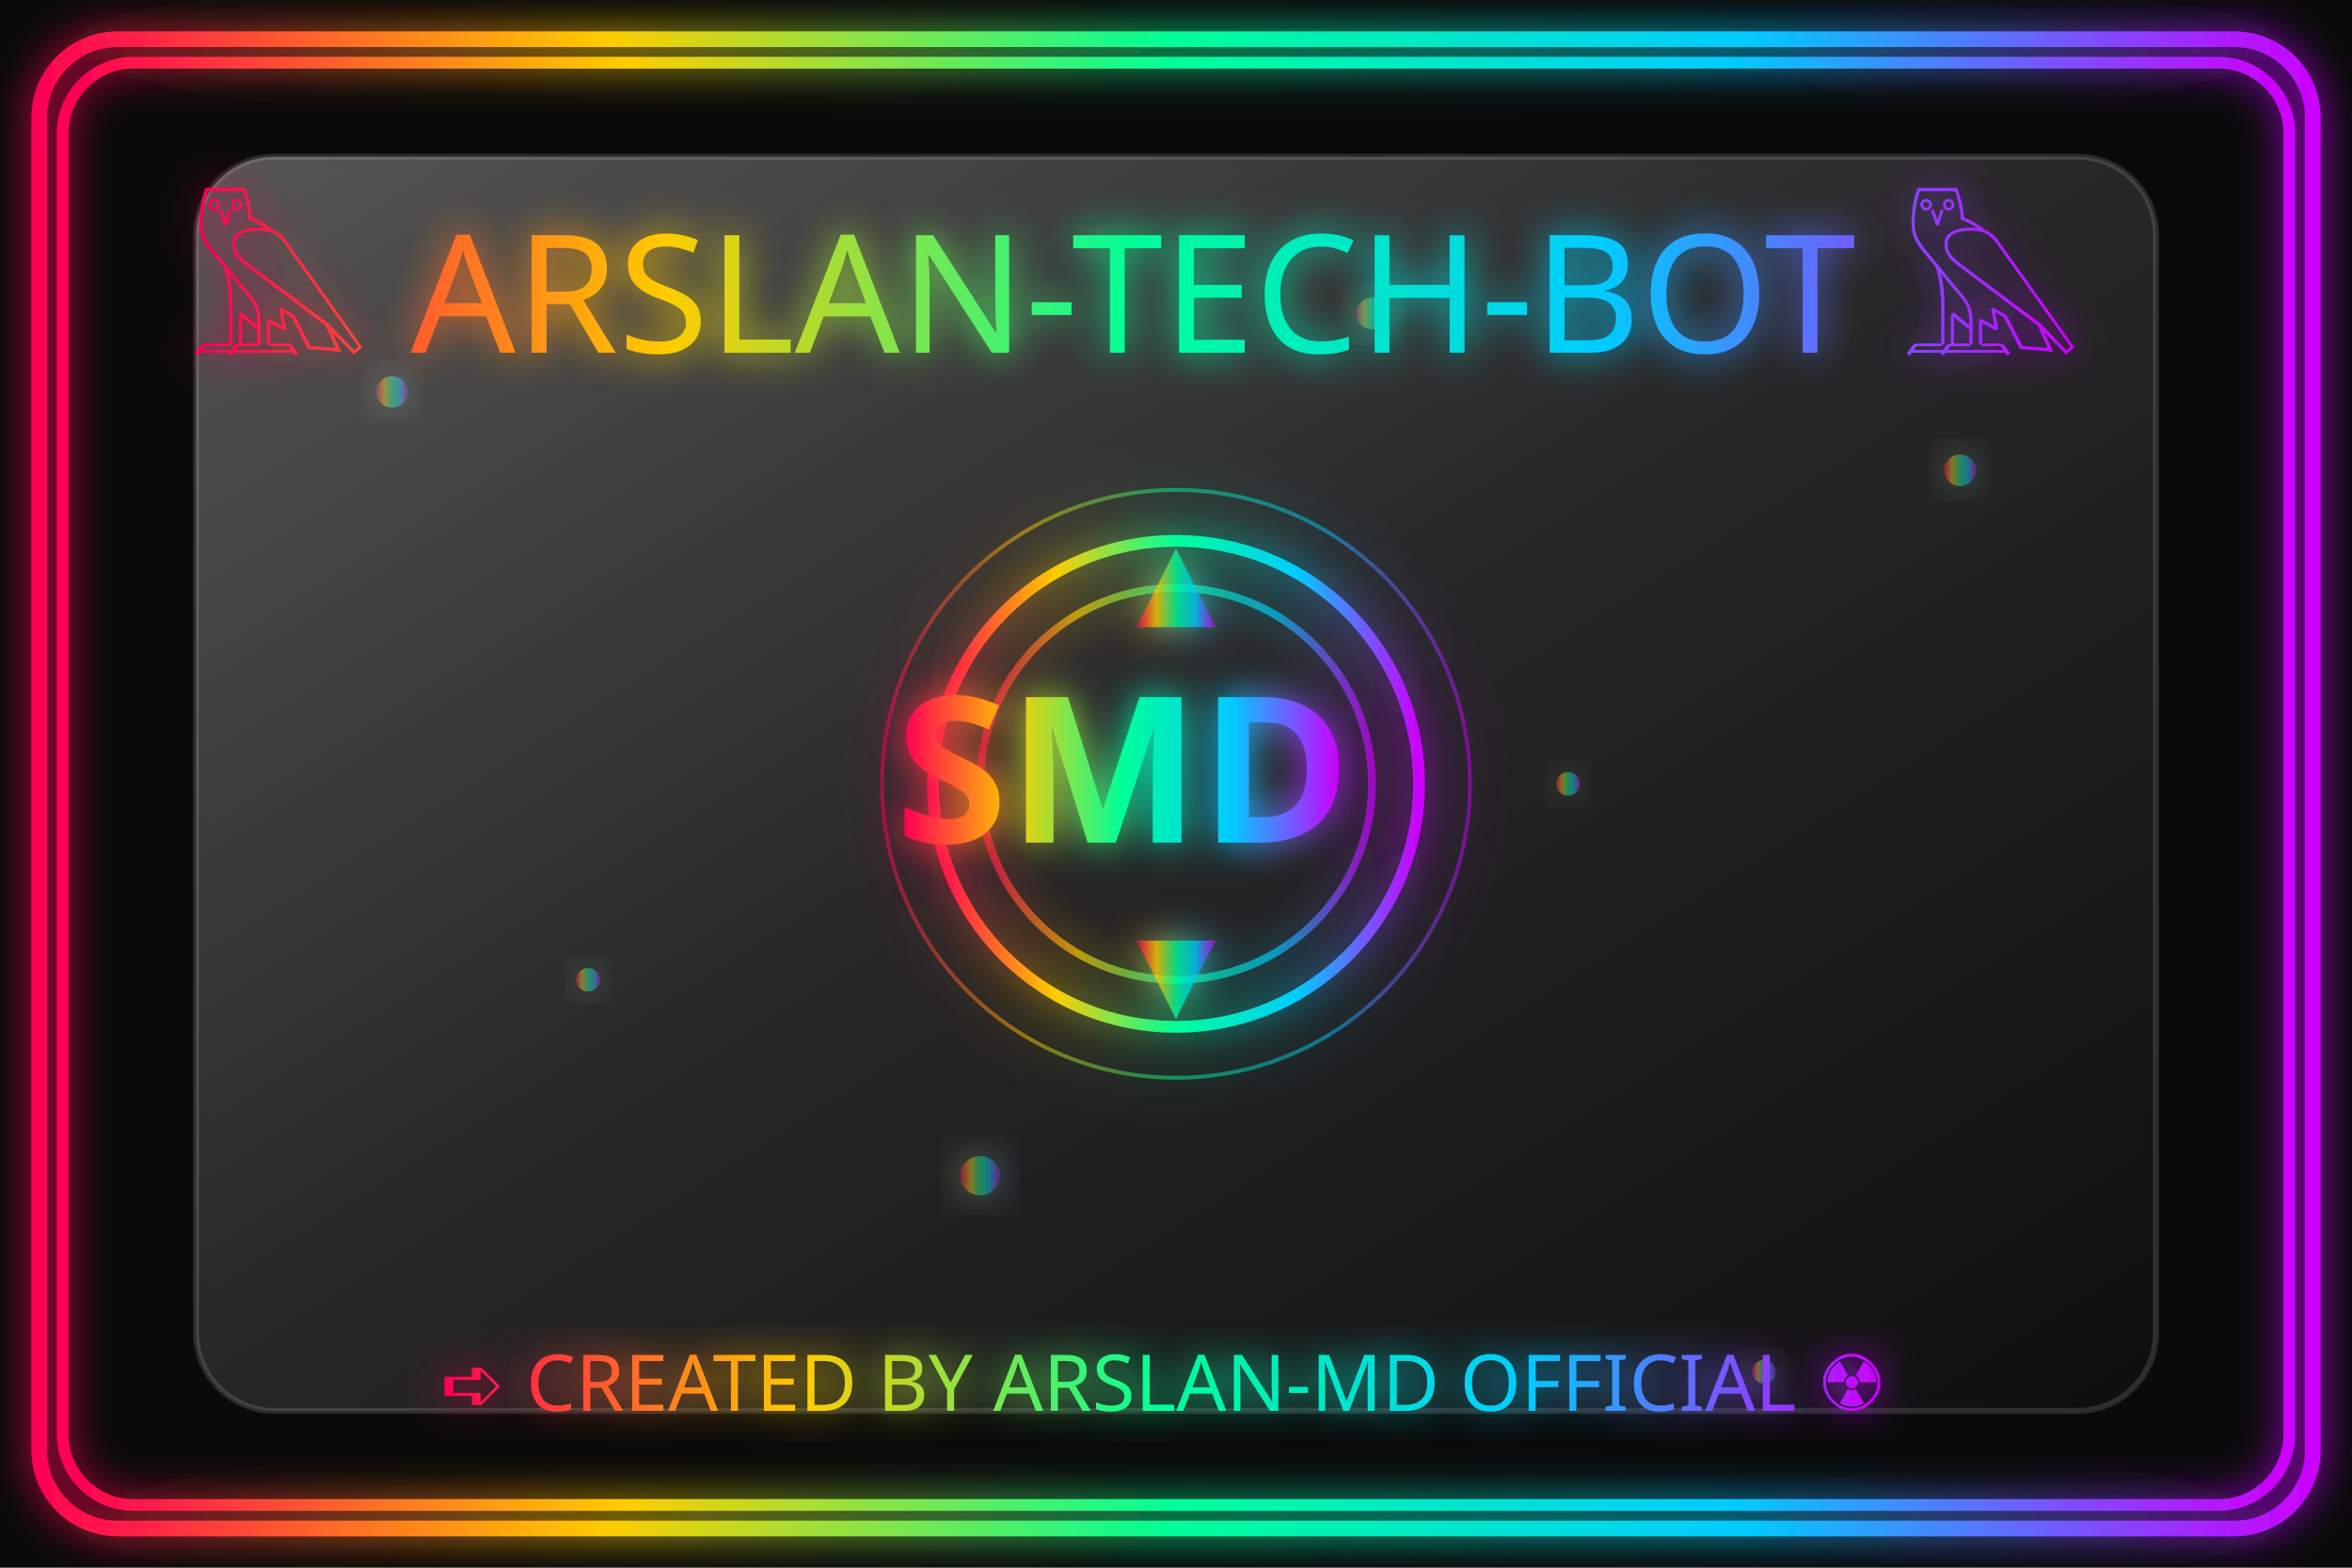
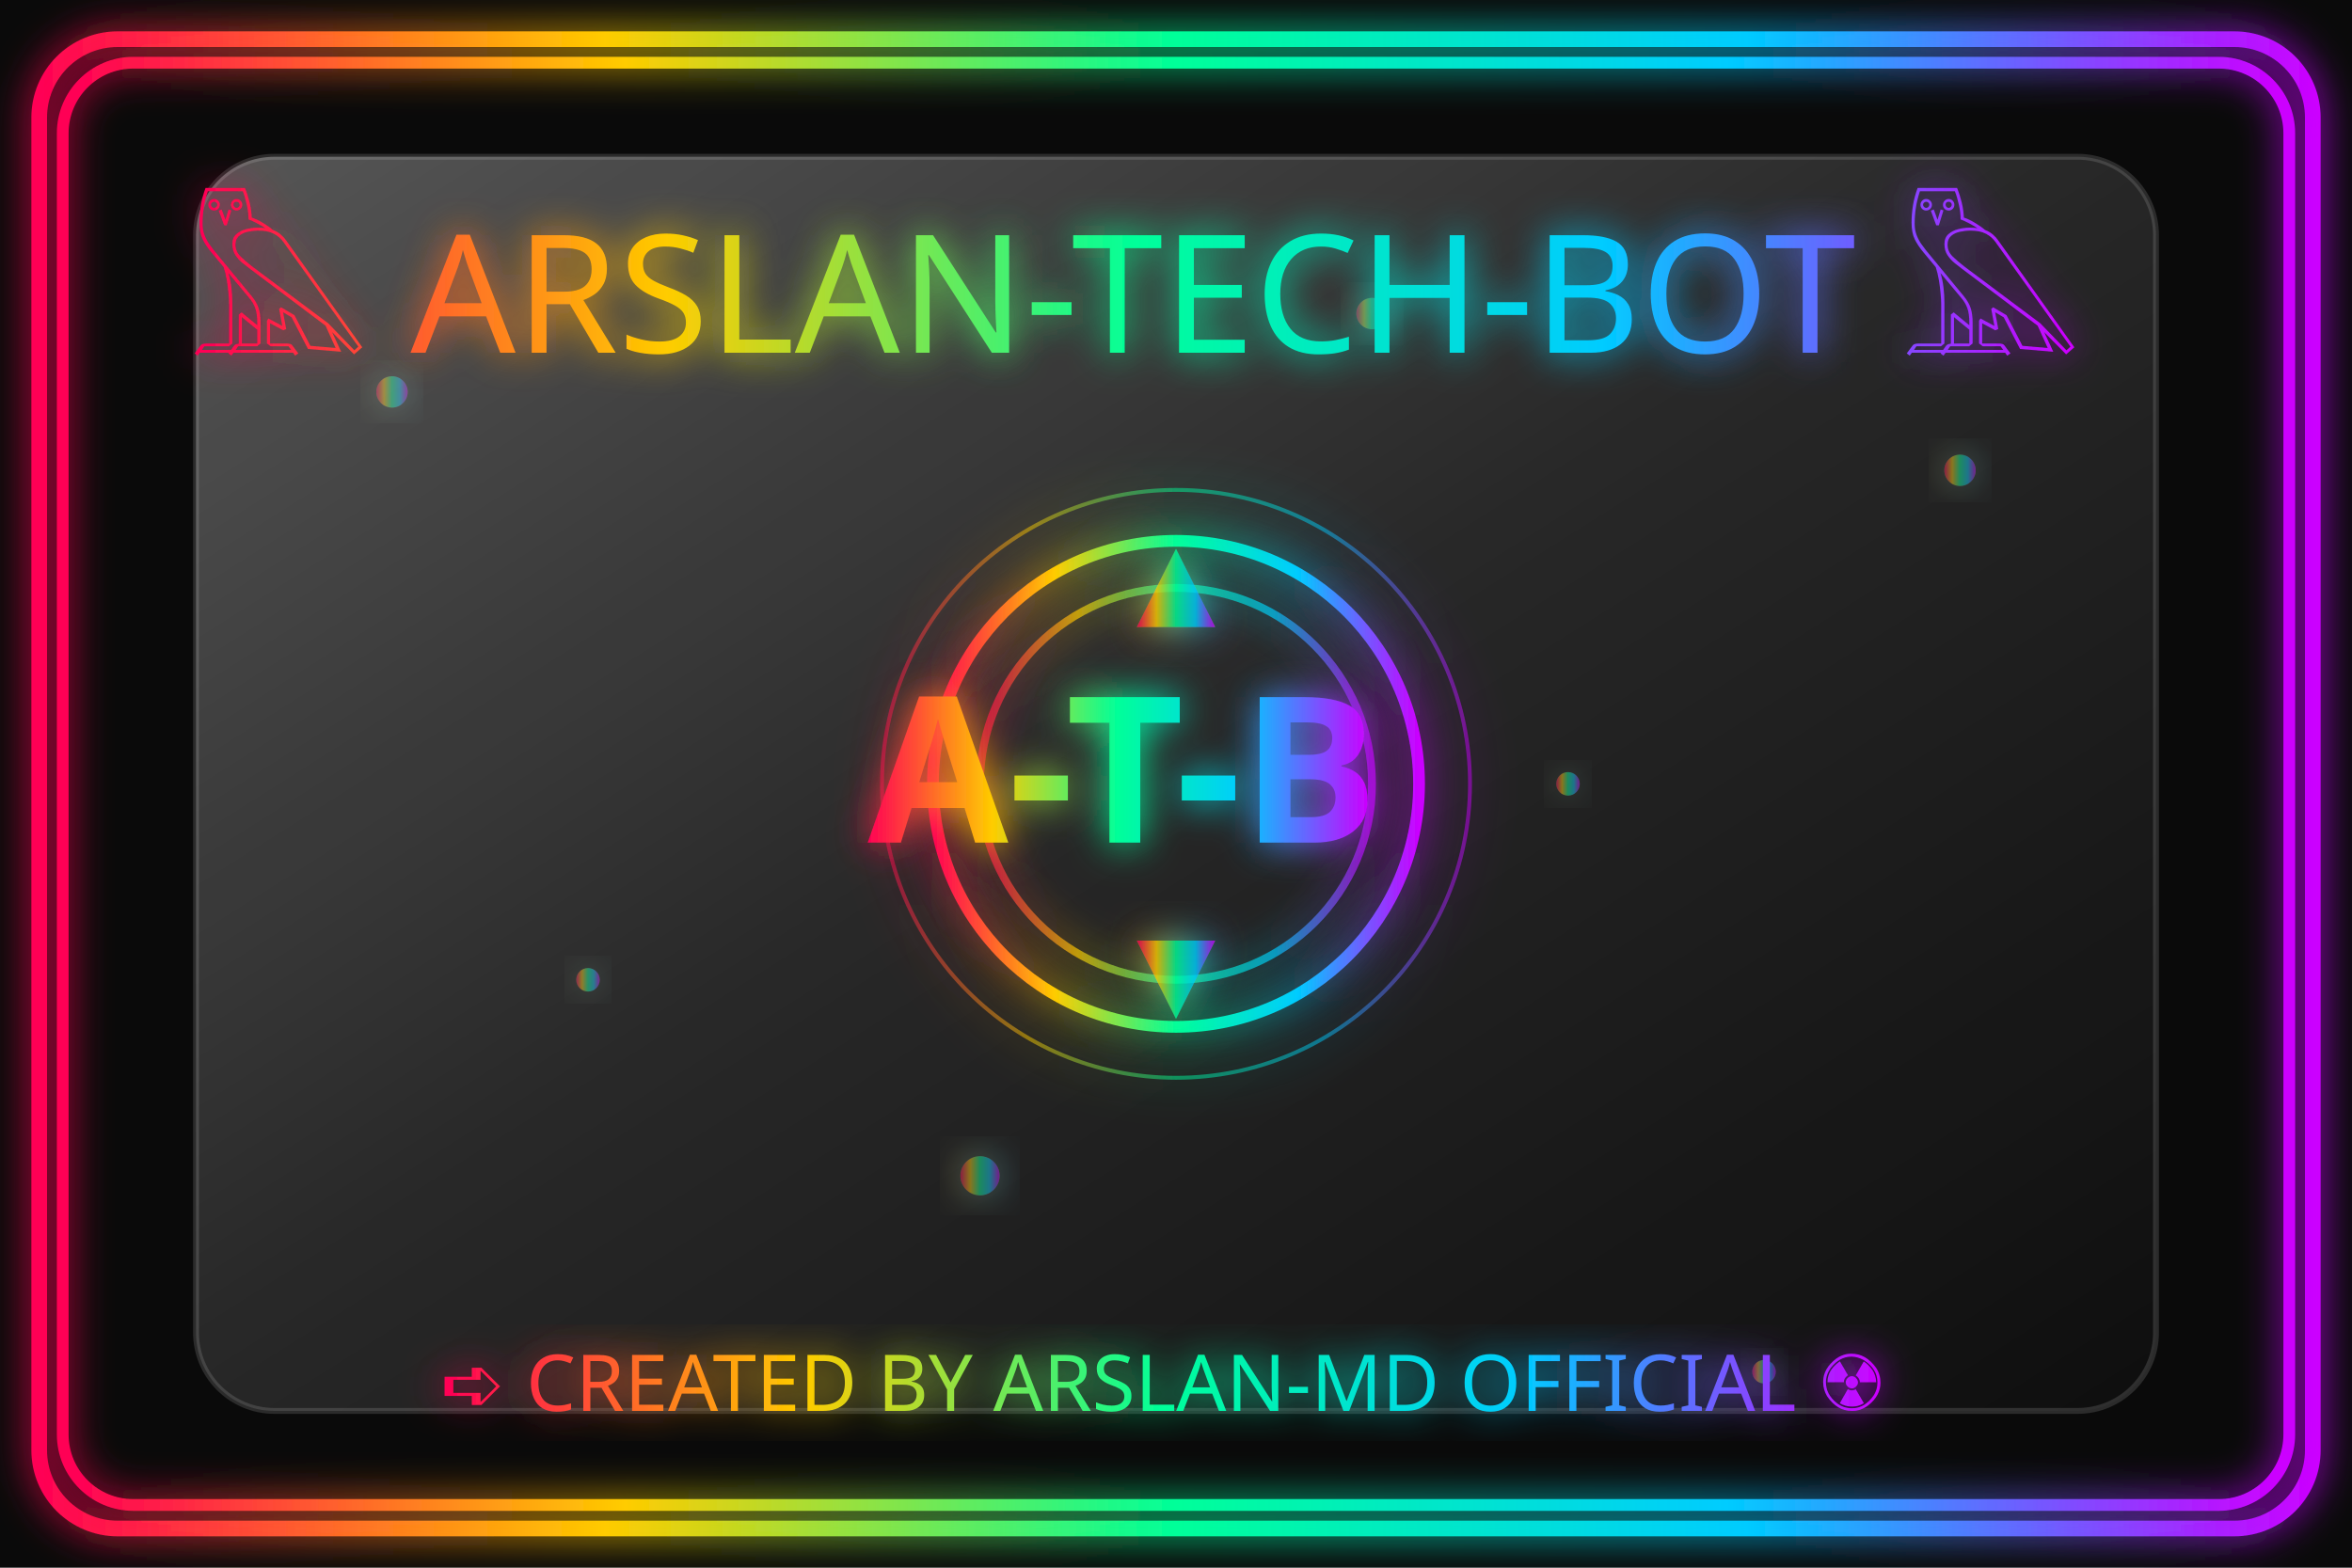
<svg xmlns="http://www.w3.org/2000/svg" width="100%" height="100%" viewBox="0 0 600 400">
  <defs>
    <linearGradient id="rainbow" x1="0%" y1="0%" x2="100%" y2="0%">
      <stop offset="0%" stop-color="#ff0055">
        <animate attributeName="offset" values="0;1" dur="3.5s" repeatCount="indefinite" />
      </stop>
      <stop offset="25%" stop-color="#ffcc00">
        <animate attributeName="offset" values="0.25;0" dur="3.5s" repeatCount="indefinite" />
      </stop>
      <stop offset="50%" stop-color="#00ff99">
        <animate attributeName="offset" values="0.5;1" dur="3.5s" repeatCount="indefinite" />
      </stop>
      <stop offset="75%" stop-color="#00ccff">
        <animate attributeName="offset" values="0.75;0.25" dur="3.5s" repeatCount="indefinite" />
      </stop>
      <stop offset="100%" stop-color="#cc00ff">
        <animate attributeName="offset" values="1;0.5" dur="3.5s" repeatCount="indefinite" />
      </stop>
    </linearGradient>
    <linearGradient id="shine" x1="0%" y1="0%" x2="100%" y2="100%">
      <stop offset="0%" stop-color="#ffffff" stop-opacity="0.3" />
      <stop offset="50%" stop-color="#ffffff" stop-opacity="0.1" />
      <stop offset="100%" stop-color="#ffffff" stop-opacity="0" />
    </linearGradient>
    <filter id="glow" x="-50%" y="-50%" width="200%" height="200%">
      <feGaussianBlur in="SourceGraphic" stdDeviation="5" result="blur" />
      <feMerge>
        <feMergeNode in="blur" />
        <feMergeNode in="SourceGraphic" />
      </feMerge>
    </filter>
  </defs>
  <rect width="100%" height="100%" fill="#0a0a0a" />
  <rect width="100%" height="100%" fill="url(#grid)" opacity="0.1" />
  <g>
    <circle cx="100" cy="100" r="4" fill="url(#rainbow)" filter="url(#glow)">
      <animate attributeName="cy" values="100;380;100" dur="6s" repeatCount="indefinite" />
      <animate attributeName="cx" values="100;500;100" dur="12s" repeatCount="indefinite" />
    </circle>
    <circle cx="400" cy="200" r="3" fill="url(#rainbow)" filter="url(#glow)">
      <animate attributeName="cy" values="200;50;200" dur="8s" repeatCount="indefinite" />
      <animate attributeName="cx" values="400;100;400" dur="10s" repeatCount="indefinite" />
    </circle>
    <circle cx="250" cy="300" r="5" fill="url(#rainbow)" filter="url(#glow)">
      <animate attributeName="cy" values="300;80;300" dur="7s" repeatCount="indefinite" />
      <animate attributeName="cx" values="250;550;250" dur="9s" repeatCount="indefinite" />
    </circle>
    <circle cx="500" cy="120" r="4" fill="url(#rainbow)" filter="url(#glow)">
      <animate attributeName="cy" values="120;350;120" dur="11s" repeatCount="indefinite" />
      <animate attributeName="cx" values="500;200;500" dur="13s" repeatCount="indefinite" />
    </circle>
    <circle cx="150" cy="250" r="3" fill="url(#rainbow)" filter="url(#glow)">
      <animate attributeName="cy" values="250;100;250" dur="9s" repeatCount="indefinite" />
      <animate attributeName="cx" values="150;450;150" dur="14s" repeatCount="indefinite" />
    </circle>
    <circle cx="350" cy="80" r="4" fill="url(#rainbow)" filter="url(#glow)">
      <animate attributeName="cy" values="80;320;80" dur="10s" repeatCount="indefinite" />
      <animate attributeName="cx" values="350;150;350" dur="11s" repeatCount="indefinite" />
    </circle>
    <circle cx="450" cy="350" r="3" fill="url(#rainbow)" filter="url(#glow)">
      <animate attributeName="cy" values="350;120;350" dur="8s" repeatCount="indefinite" />
      <animate attributeName="cx" values="450;250;450" dur="15s" repeatCount="indefinite" />
    </circle>
  </g>
  <rect x="10" y="10" width="580" height="380" rx="20" stroke="url(#rainbow)" stroke-width="4" fill="transparent" filter="url(#glow)">
    <animate attributeName="stroke-dasharray" values="20,10;50,5;10,20;20,10" dur="2s" repeatCount="indefinite" />
    <animate attributeName="stroke-width" values="4;6;4" dur="3s" repeatCount="indefinite" />
  </rect>
  <rect x="16" y="16" width="568" height="368" rx="18" stroke="url(#rainbow)" stroke-width="3" fill="transparent" filter="url(#glow)">
    <animate attributeName="stroke-dasharray" values="10,5;30,10;5,15;10,5" dur="2s" repeatCount="indefinite" />
    <animate attributeName="stroke-width" values="3;5;3" dur="3s" repeatCount="indefinite" />
  </rect>
  <rect x="50" y="40" width="500" height="320" rx="20" fill="#1118" stroke="#fff2" stroke-width="1.5" />
  <rect x="50" y="40" width="500" height="320" rx="20" fill="url(#shine)" stroke="none" />
  <text x="50%" y="90" text-anchor="middle" font-size="42" font-family="Segoe UI, Verdana, sans-serif" fill="url(#rainbow)" filter="url(#glow)">
    𓅓 ARSLAN-TECH-BOT 𓅓
    <animateTransform attributeName="transform" type="scale" values="1;1.03;1" dur="3s" repeatCount="indefinite" />
    <animate attributeName="opacity" values="1;0.8;1" dur="2s" repeatCount="indefinite" />
  </text>
  <circle cx="300" cy="200" r="62" fill="none" stroke="url(#rainbow)" stroke-width="3" filter="url(#glow)">
    <animateTransform attributeName="transform" type="rotate" from="0 300 200" to="360 300 200" dur="10s" repeatCount="indefinite" />
    <animate attributeName="r" values="62;70;62" dur="4s" repeatCount="indefinite" />
  </circle>
  <circle cx="300" cy="200" r="50" fill="none" stroke="url(#rainbow)" stroke-width="2" opacity="0.7" filter="url(#glow)">
    <animateTransform attributeName="transform" type="rotate" from="360 300 200" to="0 300 200" dur="8s" repeatCount="indefinite" />
  </circle>
  <circle cx="300" cy="200" r="75" fill="none" stroke="url(#rainbow)" stroke-width="1" opacity="0.5" filter="url(#glow)">
    <animateTransform attributeName="transform" type="rotate" from="0 300 200" to="360 300 200" dur="12s" repeatCount="indefinite" />
  </circle>
  <text x="300" y="215" text-anchor="middle" font-size="52" font-weight="bold" font-family="Segoe UI, Verdana, sans-serif" fill="url(#rainbow)" filter="url(#glow)">
-     SMD
+     A-T-B
    <animate attributeName="opacity" values="1;0.3;1" dur="4s" repeatCount="indefinite" />
    <animateTransform attributeName="transform" type="translate" values="0,0;0,-5;0,0" dur="3s" repeatCount="indefinite" />
  </text>
  <text x="50%" y="360" text-anchor="middle" font-size="20" font-family="Segoe UI, Verdana, sans-serif" fill="url(#rainbow)" filter="url(#glow)">
    ➪ CREATED BY ARSLAN-MD OFFICIAL ☢︎︎
    <animate attributeName="opacity" values="1;0.7;1" dur="2.5s" repeatCount="indefinite" />
  </text>
  <polygon points="300,140 310,160 290,160" fill="url(#rainbow)" opacity="0.8" filter="url(#glow)">
    <animateTransform attributeName="transform" type="rotate" from="0 300 200" to="360 300 200" dur="15s" repeatCount="indefinite" />
  </polygon>
  <polygon points="300,260 310,240 290,240" fill="url(#rainbow)" opacity="0.8" filter="url(#glow)">
    <animateTransform attributeName="transform" type="rotate" from="360 300 200" to="0 300 200" dur="15s" repeatCount="indefinite" />
  </polygon>
</svg>
